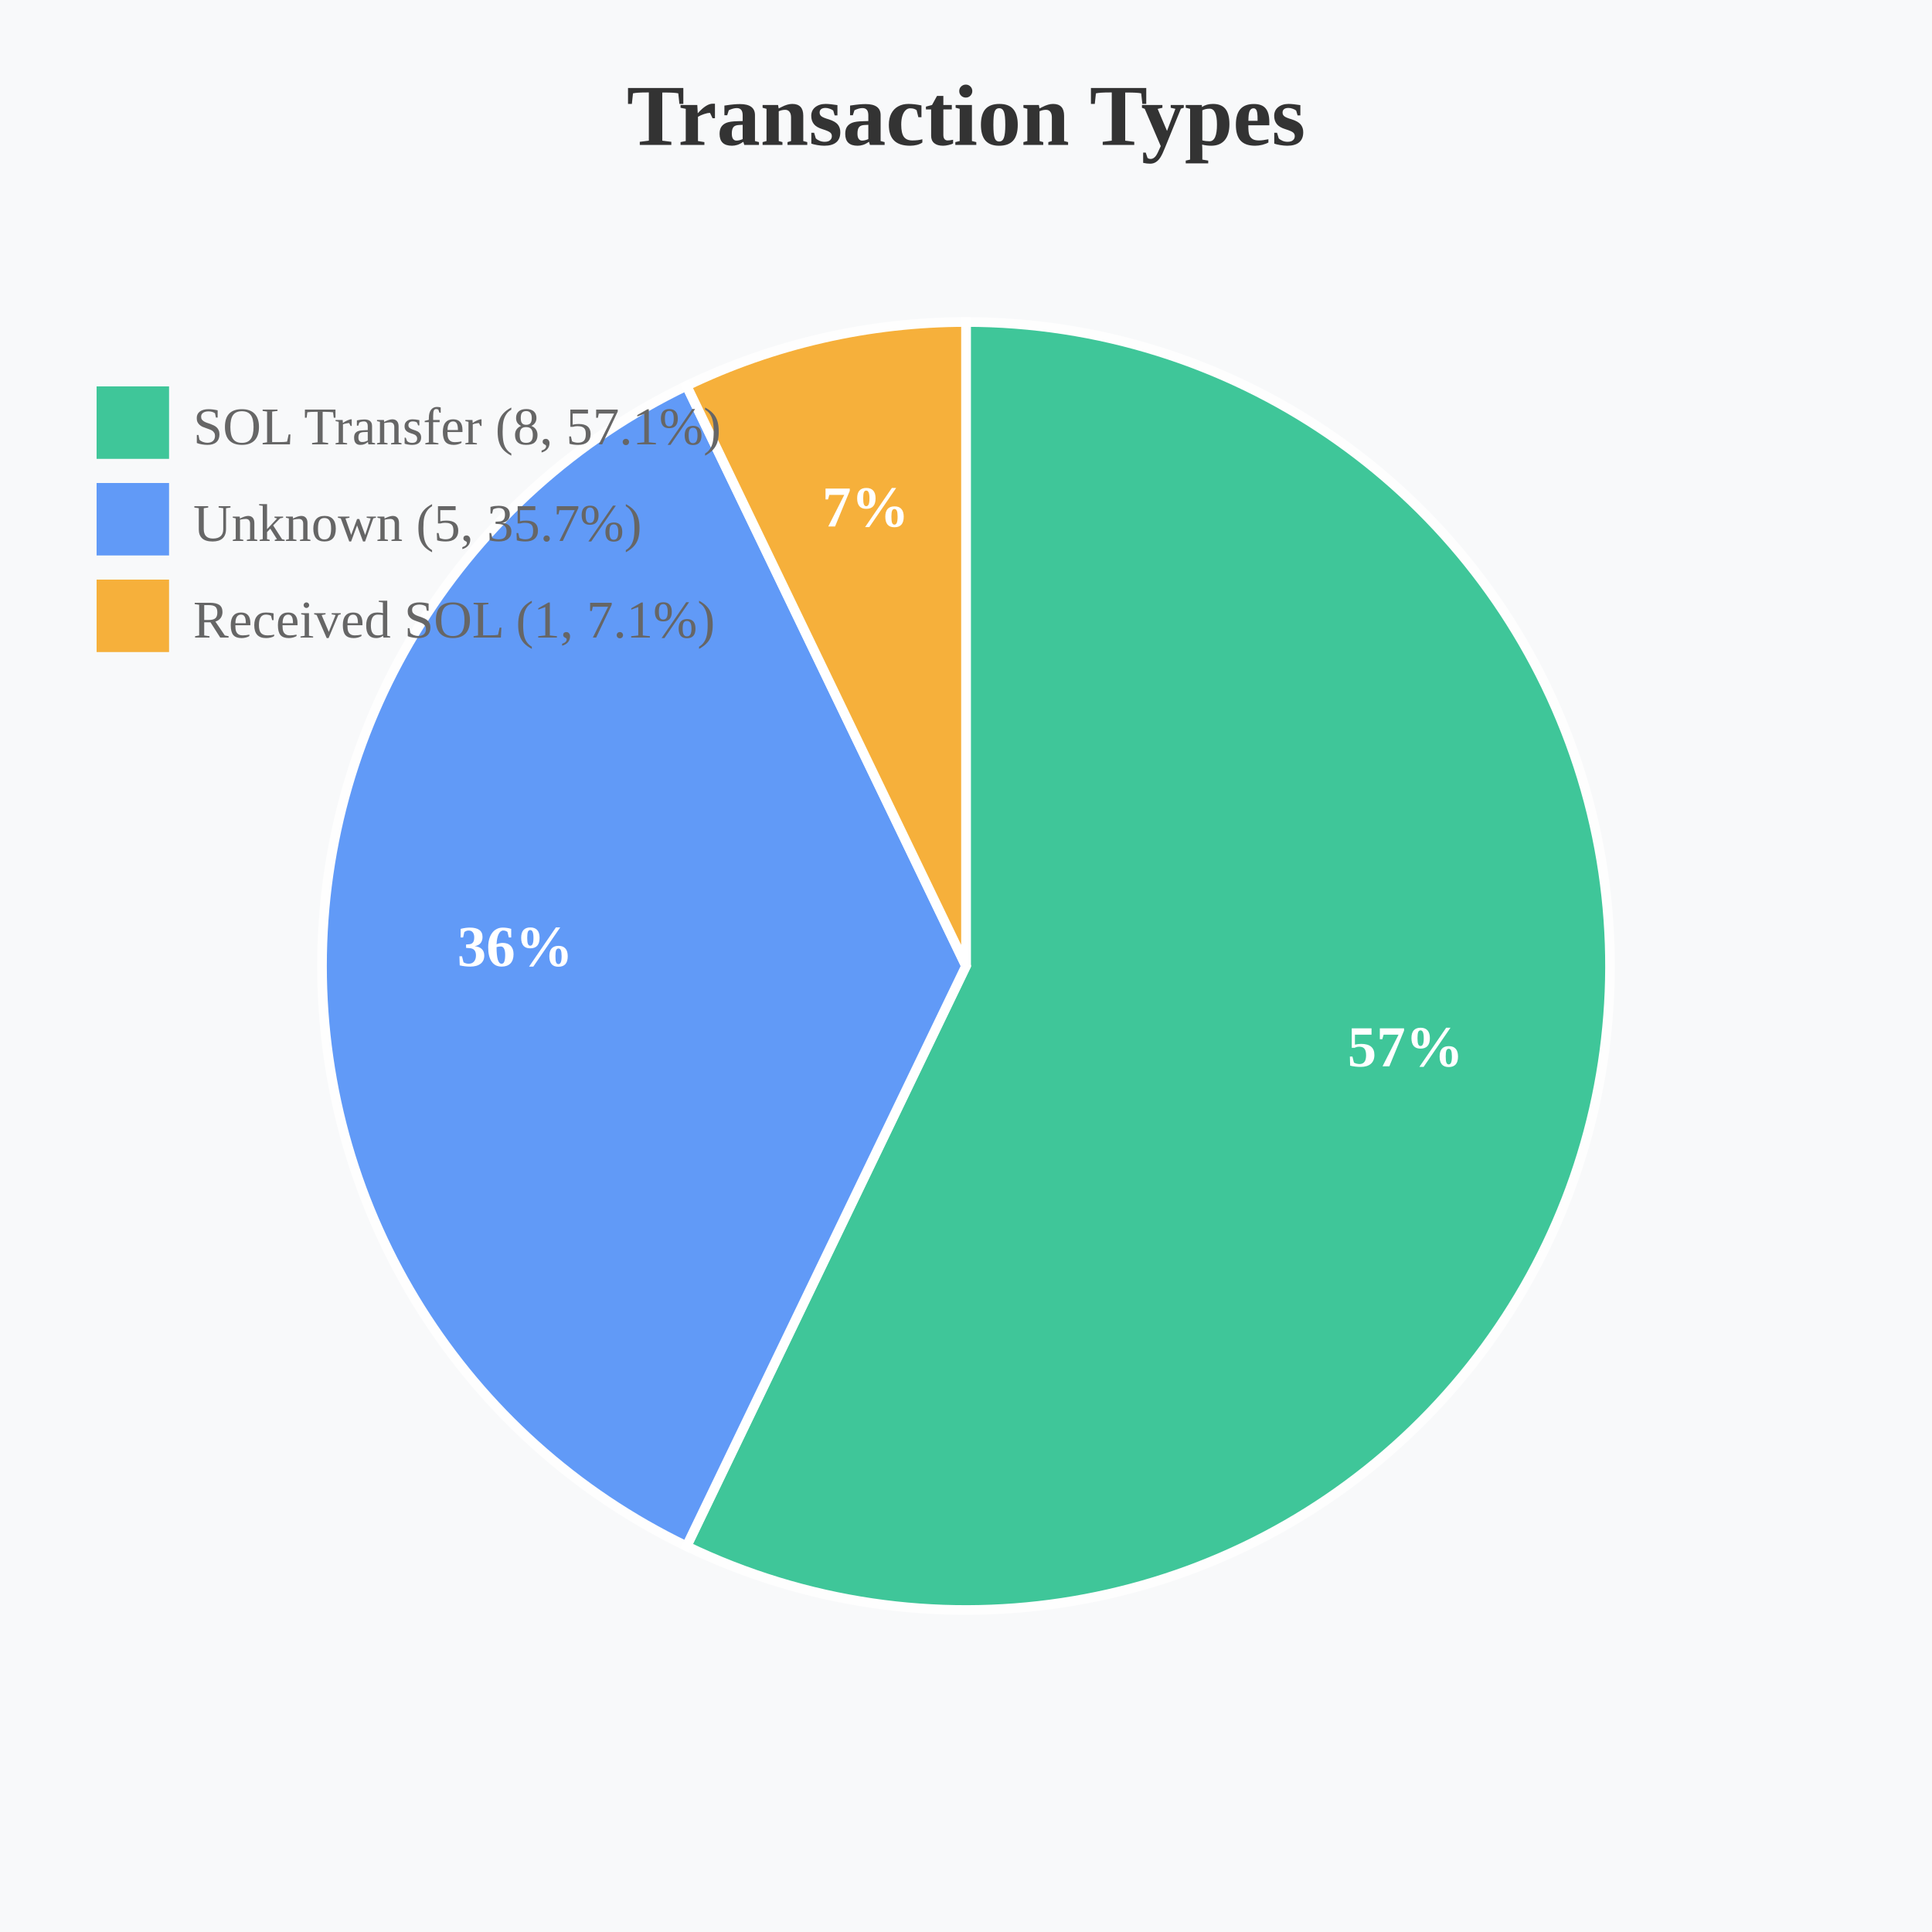
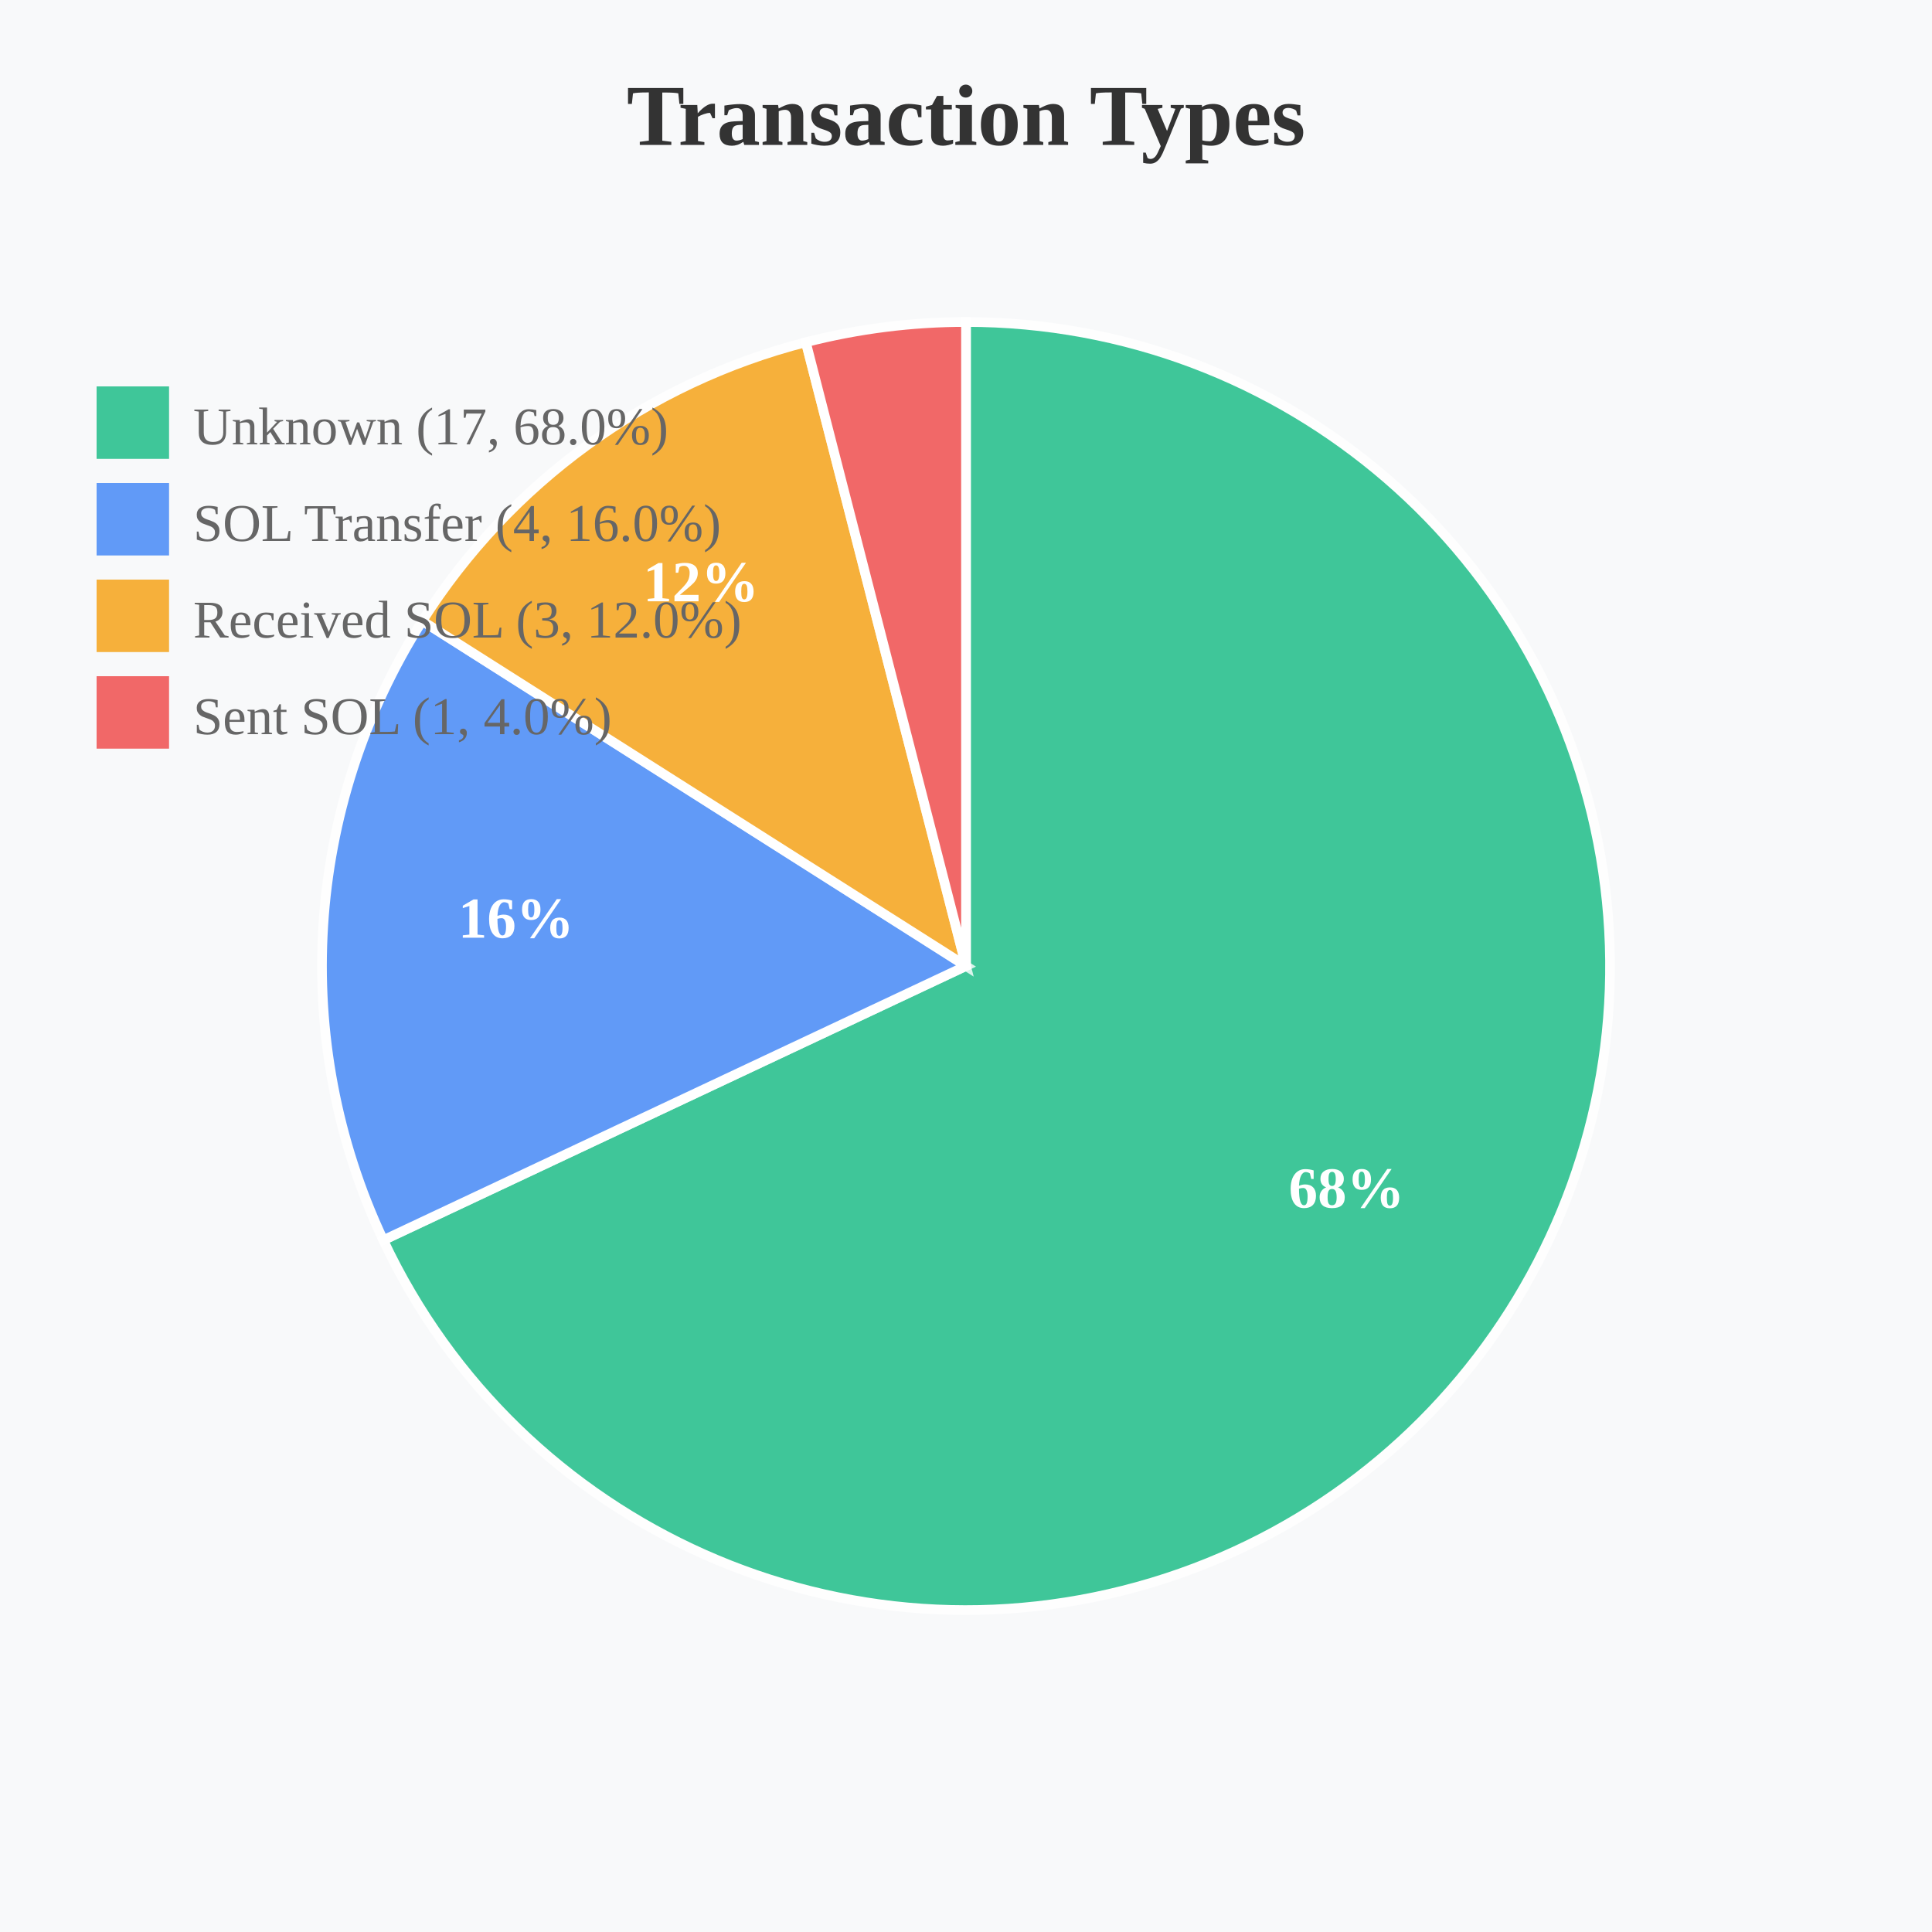
<svg xmlns="http://www.w3.org/2000/svg" width="400" height="400" viewBox="0 0 400 400">
  <rect width="400" height="400" fill="#f8f9fa" />
  <text x="200" y="30" text-anchor="middle" font-size="18" font-weight="bold" fill="#333">Transaction Types</text>
-   <path d="M 200 200 L 200 66.667 A 133.333 133.333 0 1 1 142.149 320.129 Z" fill="#10b981" opacity="0.8" stroke="#fff" stroke-width="2" />
-   <text x="290.993" y="220.769" text-anchor="middle" font-size="12" fill="#fff" font-weight="bold">57%</text>
-   <path d="M 200 200 L 142.149 320.129 A 133.333 133.333 0 0 1 142.149 79.871 Z" fill="#3b82f6" opacity="0.8" stroke="#fff" stroke-width="2" />
-   <text x="106.667" y="200" text-anchor="middle" font-size="12" fill="#fff" font-weight="bold">36%</text>
-   <path d="M 200 200 L 142.149 79.871 A 133.333 133.333 0 0 1 200 66.667 Z" fill="#f59e0b" opacity="0.8" stroke="#fff" stroke-width="2" />
-   <text x="179.231" y="109.007" text-anchor="middle" font-size="12" fill="#fff" font-weight="bold">7%</text>
+   <path d="M 200 200 L 200 66.667 A 133.333 133.333 0 1 1 79.356 256.771 Z" fill="#10b981" opacity="0.8" stroke="#fff" stroke-width="2" />
+   <text x="278.804" y="250.011" text-anchor="middle" font-size="12" fill="#fff" font-weight="bold">68%</text>
+   <path d="M 200 200 L 79.356 256.771 A 133.333 133.333 0 0 1 87.423 128.556 Z" fill="#3b82f6" opacity="0.8" stroke="#fff" stroke-width="2" />
+   <text x="106.851" y="194.14" text-anchor="middle" font-size="12" fill="#fff" font-weight="bold">16%</text>
+   <path d="M 200 200 L 87.423 128.556 A 133.333 133.333 0 0 1 166.841 70.856 Z" fill="#f59e0b" opacity="0.8" stroke="#fff" stroke-width="2" />
+   <text x="145.14" y="124.492" text-anchor="middle" font-size="12" fill="#fff" font-weight="bold">12%</text>
+   <path d="M 200 200 L 166.841 70.856 A 133.333 133.333 0 0 1 200 66.667 Z" fill="#ef4444" opacity="0.8" stroke="#fff" stroke-width="2" />
  <rect x="20" y="80" width="15" height="15" fill="#10b981" opacity="0.8" />
-   <text x="40" y="92" font-size="11" fill="#666">SOL Transfer (8, 57.1%)</text>
+   <text x="40" y="92" font-size="11" fill="#666">Unknown (17, 68.0%)</text>
  <rect x="20" y="100" width="15" height="15" fill="#3b82f6" opacity="0.8" />
-   <text x="40" y="112" font-size="11" fill="#666">Unknown (5, 35.7%)</text>
+   <text x="40" y="112" font-size="11" fill="#666">SOL Transfer (4, 16.0%)</text>
  <rect x="20" y="120" width="15" height="15" fill="#f59e0b" opacity="0.8" />
-   <text x="40" y="132" font-size="11" fill="#666">Received SOL (1, 7.1%)</text>
+   <text x="40" y="132" font-size="11" fill="#666">Received SOL (3, 12.0%)</text>
+   <rect x="20" y="140" width="15" height="15" fill="#ef4444" opacity="0.8" />
+   <text x="40" y="152" font-size="11" fill="#666">Sent SOL (1, 4.0%)</text>
</svg>
